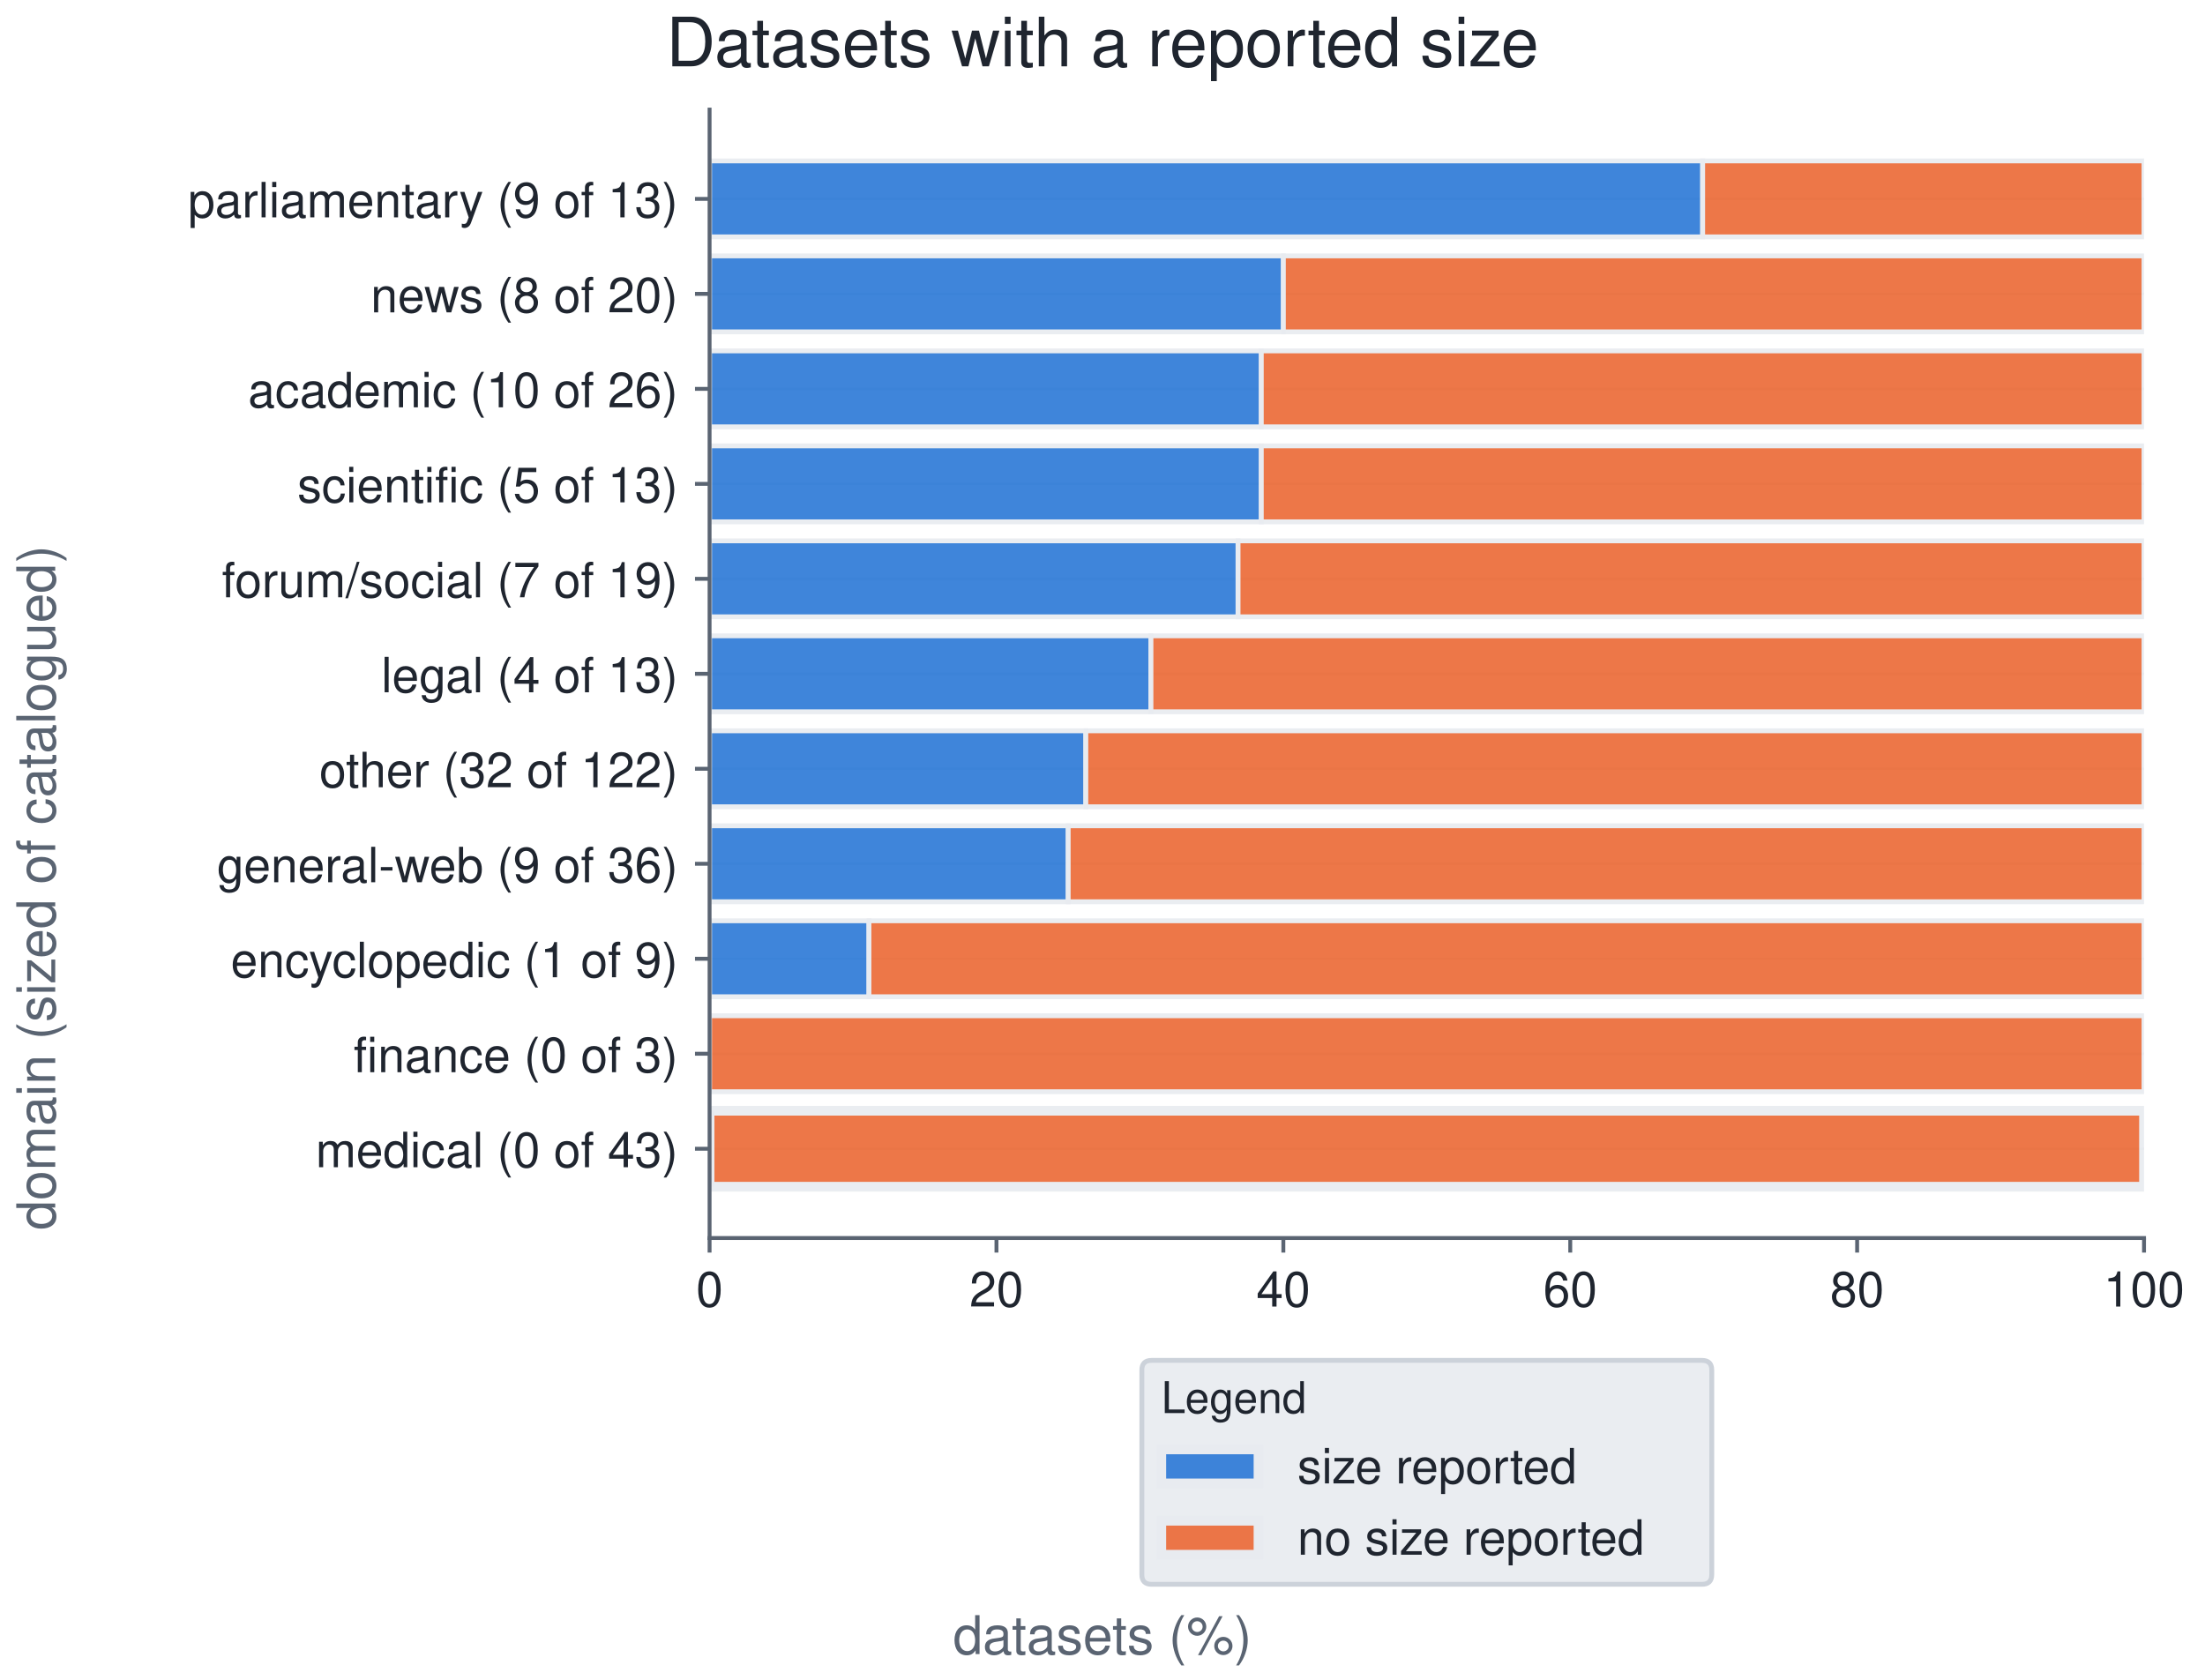
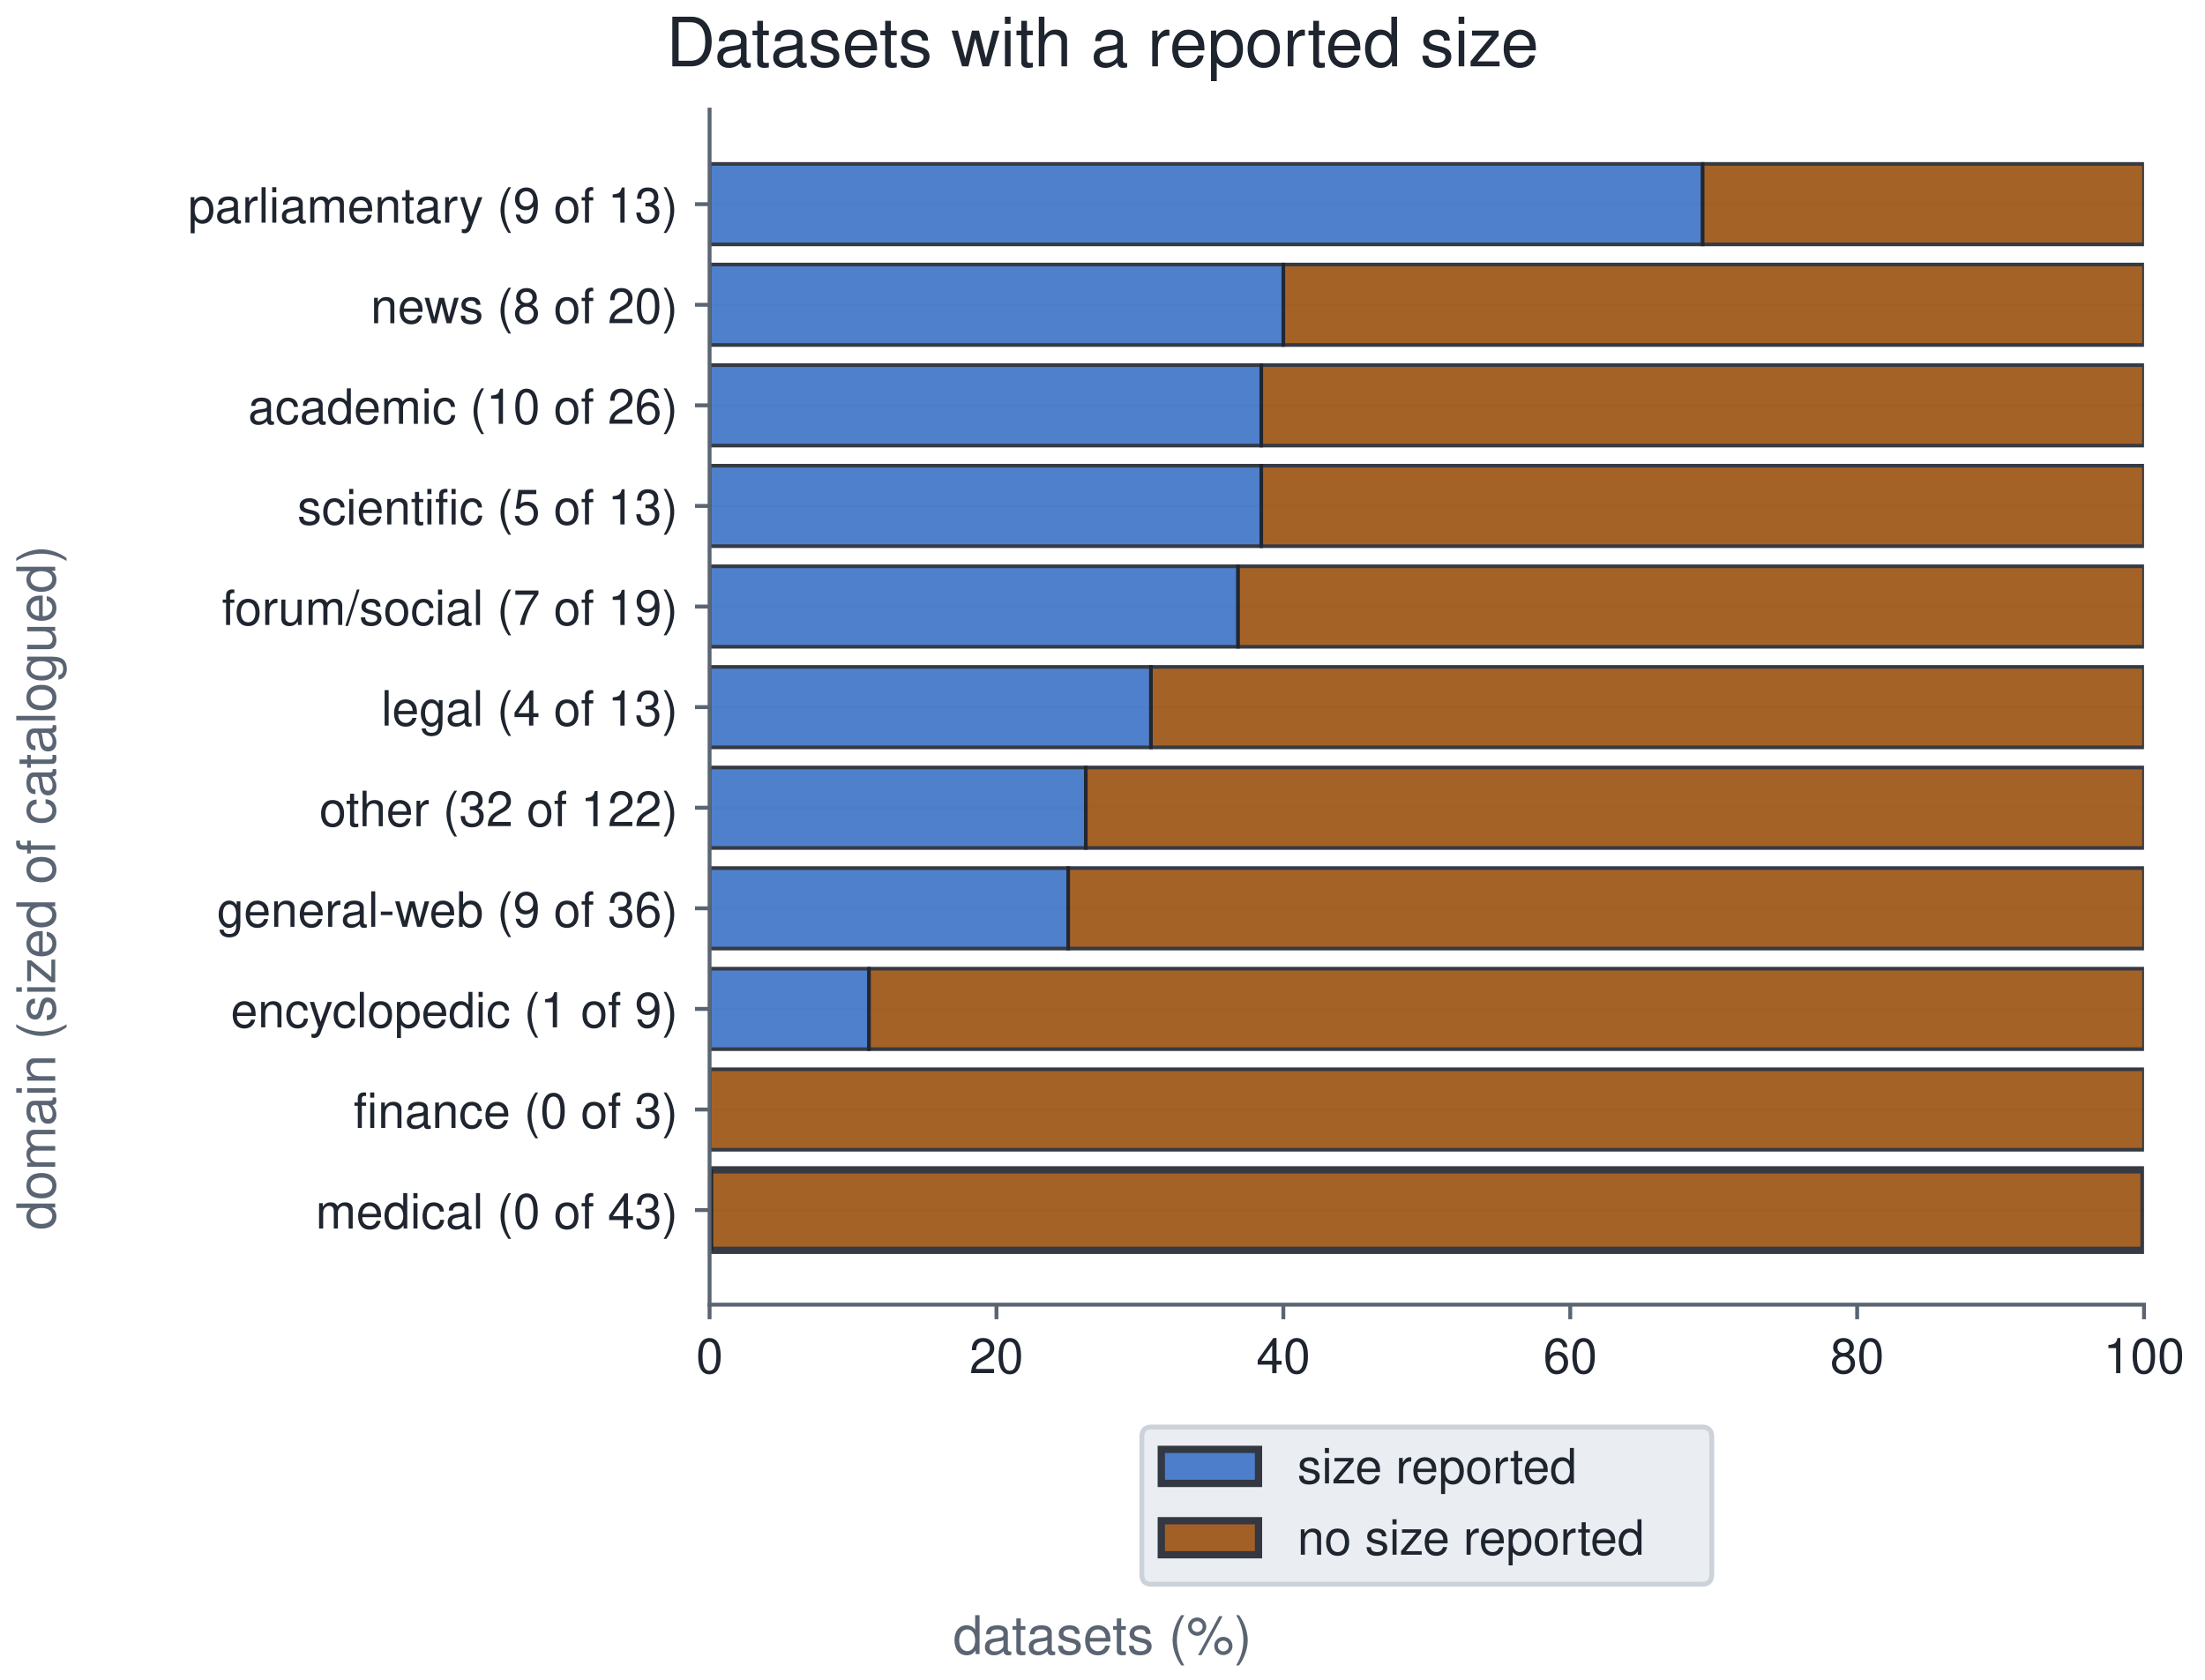
<svg xmlns="http://www.w3.org/2000/svg" xmlns:xlink="http://www.w3.org/1999/xlink" width="453.6pt" height="345.6pt" viewBox="0 0 453.6 345.6" version="1.1">
  <defs>
    <style type="text/css">*{stroke-linejoin: round; stroke-linecap: butt}</style>
  </defs>
  <g id="figure_1">
    <g id="patch_1">
      <path d="M 0 345.6  L 453.6 345.6  L 453.6 0  L 0 0  L 0 345.6  z " style="fill: none" />
    </g>
    <g id="axes_1">
      <g id="patch_2">
-         <path d="M 145.97 254.709  L 441.056 254.709  L 441.056 22.55  L 145.97 22.55  L 145.97 254.709  z " style="fill: none" />
+         <path d="M 145.97 268.419  L 441.056 268.419  L 441.056 22.55  L 145.97 22.55  L 145.97 268.419  z " style="fill: none" />
      </g>
      <g id="matplotlib.axis_1">
        <g id="xtick_1">
          <g id="line2d_1">
            <defs>
-               <path id="m4d29195cf6" d="M 0 0  L 0 3  " style="stroke: #5a6472; stroke-width: 0.8" />
+               <path id="m789725562f" d="M 0 0  L 0 3  " style="stroke: #5a6472; stroke-width: 0.8" />
            </defs>
            <g>
-               <use xlink:href="#m4d29195cf6" x="145.97" y="254.709" style="fill: #5a6472; stroke: #5a6472; stroke-width: 0.8" />
+               <use xlink:href="#m789725562f" x="145.97" y="268.419" style="fill: #5a6472; stroke: #5a6472; stroke-width: 0.8" />
            </g>
          </g>
          <g id="text_1">
-             <text style="font-size: 10px; font-family: 'Instrument Sans', 'Helvetica', 'Arial', sans-serif; text-anchor: middle; fill: #1f252f" x="145.97" y="268.807" transform="rotate(-0 145.9701 268.8071)">0</text>
+             <text style="font-size: 10px; font-family: 'Instrument Sans', 'Helvetica', 'Arial', sans-serif; text-anchor: middle; fill: #1f252f" x="145.97" y="282.517" transform="rotate(-0 145.9701 282.5174)">0</text>
          </g>
        </g>
        <g id="xtick_2">
          <g id="line2d_2">
            <g>
-               <use xlink:href="#m4d29195cf6" x="204.987" y="254.709" style="fill: #5a6472; stroke: #5a6472; stroke-width: 0.8" />
+               <use xlink:href="#m789725562f" x="204.987" y="268.419" style="fill: #5a6472; stroke: #5a6472; stroke-width: 0.8" />
            </g>
          </g>
          <g id="text_2">
-             <text style="font-size: 10px; font-family: 'Instrument Sans', 'Helvetica', 'Arial', sans-serif; text-anchor: middle; fill: #1f252f" x="204.987" y="268.807" transform="rotate(-0 204.9873 268.8071)">20</text>
+             <text style="font-size: 10px; font-family: 'Instrument Sans', 'Helvetica', 'Arial', sans-serif; text-anchor: middle; fill: #1f252f" x="204.987" y="282.517" transform="rotate(-0 204.9873 282.5174)">20</text>
          </g>
        </g>
        <g id="xtick_3">
          <g id="line2d_3">
            <g>
-               <use xlink:href="#m4d29195cf6" x="264.004" y="254.709" style="fill: #5a6472; stroke: #5a6472; stroke-width: 0.8" />
+               <use xlink:href="#m789725562f" x="264.004" y="268.419" style="fill: #5a6472; stroke: #5a6472; stroke-width: 0.8" />
            </g>
          </g>
          <g id="text_3">
-             <text style="font-size: 10px; font-family: 'Instrument Sans', 'Helvetica', 'Arial', sans-serif; text-anchor: middle; fill: #1f252f" x="264.004" y="268.807" transform="rotate(-0 264.0045 268.8071)">40</text>
+             <text style="font-size: 10px; font-family: 'Instrument Sans', 'Helvetica', 'Arial', sans-serif; text-anchor: middle; fill: #1f252f" x="264.004" y="282.517" transform="rotate(-0 264.0045 282.5174)">40</text>
          </g>
        </g>
        <g id="xtick_4">
          <g id="line2d_4">
            <g>
-               <use xlink:href="#m4d29195cf6" x="323.022" y="254.709" style="fill: #5a6472; stroke: #5a6472; stroke-width: 0.8" />
+               <use xlink:href="#m789725562f" x="323.022" y="268.419" style="fill: #5a6472; stroke: #5a6472; stroke-width: 0.8" />
            </g>
          </g>
          <g id="text_4">
-             <text style="font-size: 10px; font-family: 'Instrument Sans', 'Helvetica', 'Arial', sans-serif; text-anchor: middle; fill: #1f252f" x="323.022" y="268.807" transform="rotate(-0 323.0216 268.8071)">60</text>
+             <text style="font-size: 10px; font-family: 'Instrument Sans', 'Helvetica', 'Arial', sans-serif; text-anchor: middle; fill: #1f252f" x="323.022" y="282.517" transform="rotate(-0 323.0216 282.5174)">60</text>
          </g>
        </g>
        <g id="xtick_5">
          <g id="line2d_5">
            <g>
-               <use xlink:href="#m4d29195cf6" x="382.039" y="254.709" style="fill: #5a6472; stroke: #5a6472; stroke-width: 0.8" />
+               <use xlink:href="#m789725562f" x="382.039" y="268.419" style="fill: #5a6472; stroke: #5a6472; stroke-width: 0.8" />
            </g>
          </g>
          <g id="text_5">
-             <text style="font-size: 10px; font-family: 'Instrument Sans', 'Helvetica', 'Arial', sans-serif; text-anchor: middle; fill: #1f252f" x="382.039" y="268.807" transform="rotate(-0 382.0388 268.8071)">80</text>
+             <text style="font-size: 10px; font-family: 'Instrument Sans', 'Helvetica', 'Arial', sans-serif; text-anchor: middle; fill: #1f252f" x="382.039" y="282.517" transform="rotate(-0 382.0388 282.5174)">80</text>
          </g>
        </g>
        <g id="xtick_6">
          <g id="line2d_6">
            <g>
-               <use xlink:href="#m4d29195cf6" x="441.056" y="254.709" style="fill: #5a6472; stroke: #5a6472; stroke-width: 0.8" />
+               <use xlink:href="#m789725562f" x="441.056" y="268.419" style="fill: #5a6472; stroke: #5a6472; stroke-width: 0.8" />
            </g>
          </g>
          <g id="text_6">
-             <text style="font-size: 10px; font-family: 'Instrument Sans', 'Helvetica', 'Arial', sans-serif; text-anchor: middle; fill: #1f252f" x="441.056" y="268.807" transform="rotate(-0 441.056 268.8071)">100</text>
+             <text style="font-size: 10px; font-family: 'Instrument Sans', 'Helvetica', 'Arial', sans-serif; text-anchor: middle; fill: #1f252f" x="441.056" y="282.517" transform="rotate(-0 441.056 282.5174)">100</text>
          </g>
        </g>
      </g>
      <g id="matplotlib.axis_2">
        <g id="ytick_1">
          <g id="line2d_7">
-             <path d="M 145.97 236.339  L 441.056 236.339  " clip-path="url(#pf62cb11153)" style="fill: none; stroke: #c8ced7; stroke-opacity: 0.5; stroke-width: 0.5; stroke-linecap: square" />
+             <path d="M 145.97 248.965  L 441.056 248.965  " clip-path="url(#pca932cb360)" style="fill: none; stroke: #c8ced7; stroke-opacity: 0.5; stroke-width: 0.5; stroke-linecap: square" />
          </g>
          <g id="line2d_8">
            <defs>
-               <path id="mc9b520e742" d="M 0 0  L -3 0  " style="stroke: #5a6472; stroke-width: 0.8" />
+               <path id="m21b94323e0" d="M 0 0  L -3 0  " style="stroke: #5a6472; stroke-width: 0.8" />
            </defs>
            <g>
-               <use xlink:href="#mc9b520e742" x="145.97" y="236.339" style="fill: #5a6472; stroke: #5a6472; stroke-width: 0.8" />
+               <use xlink:href="#m21b94323e0" x="145.97" y="248.965" style="fill: #5a6472; stroke: #5a6472; stroke-width: 0.8" />
            </g>
          </g>
          <g id="text_7">
-             <text style="font-size: 10px; font-family: 'Instrument Sans', 'Helvetica', 'Arial', sans-serif; text-anchor: end; fill: #1f252f" x="139.47" y="240.138" transform="rotate(-0 139.4701 240.1384)">medical  (0 of 43)</text>
+             <text style="font-size: 10px; font-family: 'Instrument Sans', 'Helvetica', 'Arial', sans-serif; text-anchor: end; fill: #1f252f" x="139.47" y="252.764" transform="rotate(-0 139.4701 252.7639)">medical  (0 of 43)</text>
          </g>
        </g>
        <g id="ytick_2">
          <g id="line2d_9">
-             <path d="M 145.97 216.797  L 441.056 216.797  " clip-path="url(#pf62cb11153)" style="fill: none; stroke: #c8ced7; stroke-opacity: 0.5; stroke-width: 0.5; stroke-linecap: square" />
+             <path d="M 145.97 228.269  L 441.056 228.269  " clip-path="url(#pca932cb360)" style="fill: none; stroke: #c8ced7; stroke-opacity: 0.5; stroke-width: 0.5; stroke-linecap: square" />
          </g>
          <g id="line2d_10">
            <g>
-               <use xlink:href="#mc9b520e742" x="145.97" y="216.797" style="fill: #5a6472; stroke: #5a6472; stroke-width: 0.8" />
+               <use xlink:href="#m21b94323e0" x="145.97" y="228.269" style="fill: #5a6472; stroke: #5a6472; stroke-width: 0.8" />
            </g>
          </g>
          <g id="text_8">
-             <text style="font-size: 10px; font-family: 'Instrument Sans', 'Helvetica', 'Arial', sans-serif; text-anchor: end; fill: #1f252f" x="139.47" y="220.596" transform="rotate(-0 139.4701 220.5965)">finance  (0 of 3)</text>
+             <text style="font-size: 10px; font-family: 'Instrument Sans', 'Helvetica', 'Arial', sans-serif; text-anchor: end; fill: #1f252f" x="139.47" y="232.068" transform="rotate(-0 139.4701 232.0679)">finance  (0 of 3)</text>
          </g>
        </g>
        <g id="ytick_3">
          <g id="line2d_11">
-             <path d="M 145.97 197.255  L 441.056 197.255  " clip-path="url(#pf62cb11153)" style="fill: none; stroke: #c8ced7; stroke-opacity: 0.5; stroke-width: 0.5; stroke-linecap: square" />
+             <path d="M 145.97 207.573  L 441.056 207.573  " clip-path="url(#pca932cb360)" style="fill: none; stroke: #c8ced7; stroke-opacity: 0.5; stroke-width: 0.5; stroke-linecap: square" />
          </g>
          <g id="line2d_12">
            <g>
-               <use xlink:href="#mc9b520e742" x="145.97" y="197.255" style="fill: #5a6472; stroke: #5a6472; stroke-width: 0.8" />
+               <use xlink:href="#m21b94323e0" x="145.97" y="207.573" style="fill: #5a6472; stroke: #5a6472; stroke-width: 0.8" />
            </g>
          </g>
          <g id="text_9">
-             <text style="font-size: 10px; font-family: 'Instrument Sans', 'Helvetica', 'Arial', sans-serif; text-anchor: end; fill: #1f252f" x="139.47" y="201.054" transform="rotate(-0 139.4701 201.0545)">encyclopedic  (1 of 9)</text>
+             <text style="font-size: 10px; font-family: 'Instrument Sans', 'Helvetica', 'Arial', sans-serif; text-anchor: end; fill: #1f252f" x="139.47" y="211.372" transform="rotate(-0 139.4701 211.3718)">encyclopedic  (1 of 9)</text>
          </g>
        </g>
        <g id="ytick_4">
          <g id="line2d_13">
-             <path d="M 145.97 177.713  L 441.056 177.713  " clip-path="url(#pf62cb11153)" style="fill: none; stroke: #c8ced7; stroke-opacity: 0.5; stroke-width: 0.5; stroke-linecap: square" />
+             <path d="M 145.97 186.877  L 441.056 186.877  " clip-path="url(#pca932cb360)" style="fill: none; stroke: #c8ced7; stroke-opacity: 0.5; stroke-width: 0.5; stroke-linecap: square" />
          </g>
          <g id="line2d_14">
            <g>
-               <use xlink:href="#mc9b520e742" x="145.97" y="177.713" style="fill: #5a6472; stroke: #5a6472; stroke-width: 0.8" />
+               <use xlink:href="#m21b94323e0" x="145.97" y="186.877" style="fill: #5a6472; stroke: #5a6472; stroke-width: 0.8" />
            </g>
          </g>
          <g id="text_10">
-             <text style="font-size: 10px; font-family: 'Instrument Sans', 'Helvetica', 'Arial', sans-serif; text-anchor: end; fill: #1f252f" x="139.47" y="181.513" transform="rotate(-0 139.4701 181.5125)">general-web  (9 of 36)</text>
+             <text style="font-size: 10px; font-family: 'Instrument Sans', 'Helvetica', 'Arial', sans-serif; text-anchor: end; fill: #1f252f" x="139.47" y="190.676" transform="rotate(-0 139.4701 190.6758)">general-web  (9 of 36)</text>
          </g>
        </g>
        <g id="ytick_5">
          <g id="line2d_15">
-             <path d="M 145.97 158.171  L 441.056 158.171  " clip-path="url(#pf62cb11153)" style="fill: none; stroke: #c8ced7; stroke-opacity: 0.5; stroke-width: 0.5; stroke-linecap: square" />
+             <path d="M 145.97 166.181  L 441.056 166.181  " clip-path="url(#pca932cb360)" style="fill: none; stroke: #c8ced7; stroke-opacity: 0.5; stroke-width: 0.5; stroke-linecap: square" />
          </g>
          <g id="line2d_16">
            <g>
-               <use xlink:href="#mc9b520e742" x="145.97" y="158.171" style="fill: #5a6472; stroke: #5a6472; stroke-width: 0.8" />
+               <use xlink:href="#m21b94323e0" x="145.97" y="166.181" style="fill: #5a6472; stroke: #5a6472; stroke-width: 0.8" />
            </g>
          </g>
          <g id="text_11">
-             <text style="font-size: 10px; font-family: 'Instrument Sans', 'Helvetica', 'Arial', sans-serif; text-anchor: end; fill: #1f252f" x="139.47" y="161.971" transform="rotate(-0 139.4701 161.9706)">other  (32 of 122)</text>
+             <text style="font-size: 10px; font-family: 'Instrument Sans', 'Helvetica', 'Arial', sans-serif; text-anchor: end; fill: #1f252f" x="139.47" y="169.98" transform="rotate(-0 139.4701 169.9798)">other  (32 of 122)</text>
          </g>
        </g>
        <g id="ytick_6">
          <g id="line2d_17">
-             <path d="M 145.97 138.629  L 441.056 138.629  " clip-path="url(#pf62cb11153)" style="fill: none; stroke: #c8ced7; stroke-opacity: 0.5; stroke-width: 0.5; stroke-linecap: square" />
+             <path d="M 145.97 145.485  L 441.056 145.485  " clip-path="url(#pca932cb360)" style="fill: none; stroke: #c8ced7; stroke-opacity: 0.5; stroke-width: 0.5; stroke-linecap: square" />
          </g>
          <g id="line2d_18">
            <g>
-               <use xlink:href="#mc9b520e742" x="145.97" y="138.629" style="fill: #5a6472; stroke: #5a6472; stroke-width: 0.8" />
+               <use xlink:href="#m21b94323e0" x="145.97" y="145.485" style="fill: #5a6472; stroke: #5a6472; stroke-width: 0.8" />
            </g>
          </g>
          <g id="text_12">
-             <text style="font-size: 10px; font-family: 'Instrument Sans', 'Helvetica', 'Arial', sans-serif; text-anchor: end; fill: #1f252f" x="139.47" y="142.429" transform="rotate(-0 139.4701 142.4286)">legal  (4 of 13)</text>
+             <text style="font-size: 10px; font-family: 'Instrument Sans', 'Helvetica', 'Arial', sans-serif; text-anchor: end; fill: #1f252f" x="139.47" y="149.284" transform="rotate(-0 139.4701 149.2837)">legal  (4 of 13)</text>
          </g>
        </g>
        <g id="ytick_7">
          <g id="line2d_19">
-             <path d="M 145.97 119.087  L 441.056 119.087  " clip-path="url(#pf62cb11153)" style="fill: none; stroke: #c8ced7; stroke-opacity: 0.5; stroke-width: 0.5; stroke-linecap: square" />
+             <path d="M 145.97 124.788  L 441.056 124.788  " clip-path="url(#pca932cb360)" style="fill: none; stroke: #c8ced7; stroke-opacity: 0.5; stroke-width: 0.5; stroke-linecap: square" />
          </g>
          <g id="line2d_20">
            <g>
-               <use xlink:href="#mc9b520e742" x="145.97" y="119.087" style="fill: #5a6472; stroke: #5a6472; stroke-width: 0.8" />
+               <use xlink:href="#m21b94323e0" x="145.97" y="124.788" style="fill: #5a6472; stroke: #5a6472; stroke-width: 0.8" />
            </g>
          </g>
          <g id="text_13">
-             <text style="font-size: 10px; font-family: 'Instrument Sans', 'Helvetica', 'Arial', sans-serif; text-anchor: end; fill: #1f252f" x="139.47" y="122.887" transform="rotate(-0 139.4701 122.8866)">forum/social  (7 of 19)</text>
+             <text style="font-size: 10px; font-family: 'Instrument Sans', 'Helvetica', 'Arial', sans-serif; text-anchor: end; fill: #1f252f" x="139.47" y="128.588" transform="rotate(-0 139.4701 128.5877)">forum/social  (7 of 19)</text>
          </g>
        </g>
        <g id="ytick_8">
          <g id="line2d_21">
-             <path d="M 145.97 99.545  L 441.056 99.545  " clip-path="url(#pf62cb11153)" style="fill: none; stroke: #c8ced7; stroke-opacity: 0.5; stroke-width: 0.5; stroke-linecap: square" />
+             <path d="M 145.97 104.092  L 441.056 104.092  " clip-path="url(#pca932cb360)" style="fill: none; stroke: #c8ced7; stroke-opacity: 0.5; stroke-width: 0.5; stroke-linecap: square" />
          </g>
          <g id="line2d_22">
            <g>
-               <use xlink:href="#mc9b520e742" x="145.97" y="99.545" style="fill: #5a6472; stroke: #5a6472; stroke-width: 0.8" />
+               <use xlink:href="#m21b94323e0" x="145.97" y="104.092" style="fill: #5a6472; stroke: #5a6472; stroke-width: 0.8" />
            </g>
          </g>
          <g id="text_14">
-             <text style="font-size: 10px; font-family: 'Instrument Sans', 'Helvetica', 'Arial', sans-serif; text-anchor: end; fill: #1f252f" x="139.47" y="103.345" transform="rotate(-0 139.4701 103.3447)">scientific  (5 of 13)</text>
+             <text style="font-size: 10px; font-family: 'Instrument Sans', 'Helvetica', 'Arial', sans-serif; text-anchor: end; fill: #1f252f" x="139.47" y="107.892" transform="rotate(-0 139.4701 107.8917)">scientific  (5 of 13)</text>
          </g>
        </g>
        <g id="ytick_9">
          <g id="line2d_23">
-             <path d="M 145.97 80.003  L 441.056 80.003  " clip-path="url(#pf62cb11153)" style="fill: none; stroke: #c8ced7; stroke-opacity: 0.5; stroke-width: 0.5; stroke-linecap: square" />
+             <path d="M 145.97 83.396  L 441.056 83.396  " clip-path="url(#pca932cb360)" style="fill: none; stroke: #c8ced7; stroke-opacity: 0.5; stroke-width: 0.5; stroke-linecap: square" />
          </g>
          <g id="line2d_24">
            <g>
-               <use xlink:href="#mc9b520e742" x="145.97" y="80.003" style="fill: #5a6472; stroke: #5a6472; stroke-width: 0.8" />
+               <use xlink:href="#m21b94323e0" x="145.97" y="83.396" style="fill: #5a6472; stroke: #5a6472; stroke-width: 0.8" />
            </g>
          </g>
          <g id="text_15">
-             <text style="font-size: 10px; font-family: 'Instrument Sans', 'Helvetica', 'Arial', sans-serif; text-anchor: end; fill: #1f252f" x="139.47" y="83.803" transform="rotate(-0 139.4701 83.80269)">academic  (10 of 26)</text>
+             <text style="font-size: 10px; font-family: 'Instrument Sans', 'Helvetica', 'Arial', sans-serif; text-anchor: end; fill: #1f252f" x="139.47" y="87.196" transform="rotate(-0 139.4701 87.19565)">academic  (10 of 26)</text>
          </g>
        </g>
        <g id="ytick_10">
          <g id="line2d_25">
-             <path d="M 145.97 60.462  L 441.056 60.462  " clip-path="url(#pf62cb11153)" style="fill: none; stroke: #c8ced7; stroke-opacity: 0.5; stroke-width: 0.5; stroke-linecap: square" />
+             <path d="M 145.97 62.7  L 441.056 62.7  " clip-path="url(#pca932cb360)" style="fill: none; stroke: #c8ced7; stroke-opacity: 0.5; stroke-width: 0.5; stroke-linecap: square" />
          </g>
          <g id="line2d_26">
            <g>
-               <use xlink:href="#mc9b520e742" x="145.97" y="60.462" style="fill: #5a6472; stroke: #5a6472; stroke-width: 0.8" />
+               <use xlink:href="#m21b94323e0" x="145.97" y="62.7" style="fill: #5a6472; stroke: #5a6472; stroke-width: 0.8" />
            </g>
          </g>
          <g id="text_16">
-             <text style="font-size: 10px; font-family: 'Instrument Sans', 'Helvetica', 'Arial', sans-serif; text-anchor: end; fill: #1f252f" x="139.47" y="64.261" transform="rotate(-0 139.4701 64.26073)">news  (8 of 20)</text>
+             <text style="font-size: 10px; font-family: 'Instrument Sans', 'Helvetica', 'Arial', sans-serif; text-anchor: end; fill: #1f252f" x="139.47" y="66.5" transform="rotate(-0 139.4701 66.49962)">news  (8 of 20)</text>
          </g>
        </g>
        <g id="ytick_11">
          <g id="line2d_27">
-             <path d="M 145.97 40.92  L 441.056 40.92  " clip-path="url(#pf62cb11153)" style="fill: none; stroke: #c8ced7; stroke-opacity: 0.5; stroke-width: 0.5; stroke-linecap: square" />
+             <path d="M 145.97 42.004  L 441.056 42.004  " clip-path="url(#pca932cb360)" style="fill: none; stroke: #c8ced7; stroke-opacity: 0.5; stroke-width: 0.5; stroke-linecap: square" />
          </g>
          <g id="line2d_28">
            <g>
-               <use xlink:href="#mc9b520e742" x="145.97" y="40.92" style="fill: #5a6472; stroke: #5a6472; stroke-width: 0.8" />
+               <use xlink:href="#m21b94323e0" x="145.97" y="42.004" style="fill: #5a6472; stroke: #5a6472; stroke-width: 0.8" />
            </g>
          </g>
          <g id="text_17">
-             <text style="font-size: 10px; font-family: 'Instrument Sans', 'Helvetica', 'Arial', sans-serif; text-anchor: end; fill: #1f252f" x="139.47" y="44.719" transform="rotate(-0 139.4701 44.71876)">parliamentary  (9 of 13)</text>
+             <text style="font-size: 10px; font-family: 'Instrument Sans', 'Helvetica', 'Arial', sans-serif; text-anchor: end; fill: #1f252f" x="139.47" y="45.804" transform="rotate(-0 139.4701 45.80358)">parliamentary  (9 of 13)</text>
          </g>
        </g>
      </g>
      <g id="patch_3">
-         <path d="M 145.97 224.614  L 145.97 224.614  L 145.97 208.98  L 145.97 208.98  z " clip-path="url(#pf62cb11153)" style="fill: #2a78d6; opacity: 0.9; stroke: #e8ebf0; stroke-linejoin: miter" />
+         <path d="M 145.97 236.547  L 145.97 236.547  L 145.97 219.99  L 145.97 219.99  z " clip-path="url(#pca932cb360)" style="fill: #3b72c6; opacity: 0.9; stroke: #1f252f; stroke-width: 0.75; stroke-linejoin: miter" />
      </g>
      <g id="patch_4">
-         <path d="M 145.97 205.072  L 178.757 205.072  L 178.757 189.438  L 145.97 189.438  z " clip-path="url(#pf62cb11153)" style="fill: #2a78d6; opacity: 0.9; stroke: #e8ebf0; stroke-linejoin: miter" />
+         <path d="M 145.97 215.851  L 178.757 215.851  L 178.757 199.294  L 145.97 199.294  z " clip-path="url(#pca932cb360)" style="fill: #3b72c6; opacity: 0.9; stroke: #1f252f; stroke-width: 0.75; stroke-linejoin: miter" />
      </g>
      <g id="patch_5">
-         <path d="M 145.97 185.53  L 219.742 185.53  L 219.742 169.897  L 145.97 169.897  z " clip-path="url(#pf62cb11153)" style="fill: #2a78d6; opacity: 0.9; stroke: #e8ebf0; stroke-linejoin: miter" />
+         <path d="M 145.97 195.155  L 219.742 195.155  L 219.742 178.598  L 145.97 178.598  z " clip-path="url(#pca932cb360)" style="fill: #3b72c6; opacity: 0.9; stroke: #1f252f; stroke-width: 0.75; stroke-linejoin: miter" />
      </g>
      <g id="patch_6">
-         <path d="M 145.97 165.988  L 223.37 165.988  L 223.37 150.355  L 145.97 150.355  z " clip-path="url(#pf62cb11153)" style="fill: #2a78d6; opacity: 0.9; stroke: #e8ebf0; stroke-linejoin: miter" />
+         <path d="M 145.97 174.459  L 223.37 174.459  L 223.37 157.902  L 145.97 157.902  z " clip-path="url(#pca932cb360)" style="fill: #3b72c6; opacity: 0.9; stroke: #1f252f; stroke-width: 0.75; stroke-linejoin: miter" />
      </g>
      <g id="patch_7">
-         <path d="M 145.97 146.446  L 236.766 146.446  L 236.766 130.813  L 145.97 130.813  z " clip-path="url(#pf62cb11153)" style="fill: #2a78d6; opacity: 0.9; stroke: #e8ebf0; stroke-linejoin: miter" />
+         <path d="M 145.97 153.763  L 236.766 153.763  L 236.766 137.206  L 145.97 137.206  z " clip-path="url(#pca932cb360)" style="fill: #3b72c6; opacity: 0.9; stroke: #1f252f; stroke-width: 0.75; stroke-linejoin: miter" />
      </g>
      <g id="patch_8">
-         <path d="M 145.97 126.904  L 254.686 126.904  L 254.686 111.271  L 145.97 111.271  z " clip-path="url(#pf62cb11153)" style="fill: #2a78d6; opacity: 0.9; stroke: #e8ebf0; stroke-linejoin: miter" />
+         <path d="M 145.97 133.067  L 254.686 133.067  L 254.686 116.51  L 145.97 116.51  z " clip-path="url(#pca932cb360)" style="fill: #3b72c6; opacity: 0.9; stroke: #1f252f; stroke-width: 0.75; stroke-linejoin: miter" />
      </g>
      <g id="patch_9">
-         <path d="M 145.97 107.362  L 259.465 107.362  L 259.465 91.729  L 145.97 91.729  z " clip-path="url(#pf62cb11153)" style="fill: #2a78d6; opacity: 0.9; stroke: #e8ebf0; stroke-linejoin: miter" />
+         <path d="M 145.97 112.371  L 259.465 112.371  L 259.465 95.814  L 145.97 95.814  z " clip-path="url(#pca932cb360)" style="fill: #3b72c6; opacity: 0.9; stroke: #1f252f; stroke-width: 0.75; stroke-linejoin: miter" />
      </g>
      <g id="patch_10">
-         <path d="M 145.97 87.82  L 259.465 87.82  L 259.465 72.187  L 145.97 72.187  z " clip-path="url(#pf62cb11153)" style="fill: #2a78d6; opacity: 0.9; stroke: #e8ebf0; stroke-linejoin: miter" />
+         <path d="M 145.97 91.675  L 259.465 91.675  L 259.465 75.118  L 145.97 75.118  z " clip-path="url(#pca932cb360)" style="fill: #3b72c6; opacity: 0.9; stroke: #1f252f; stroke-width: 0.75; stroke-linejoin: miter" />
      </g>
      <g id="patch_11">
-         <path d="M 145.97 68.278  L 264.004 68.278  L 264.004 52.645  L 145.97 52.645  z " clip-path="url(#pf62cb11153)" style="fill: #2a78d6; opacity: 0.9; stroke: #e8ebf0; stroke-linejoin: miter" />
+         <path d="M 145.97 70.979  L 264.004 70.979  L 264.004 54.422  L 145.97 54.422  z " clip-path="url(#pca932cb360)" style="fill: #3b72c6; opacity: 0.9; stroke: #1f252f; stroke-width: 0.75; stroke-linejoin: miter" />
      </g>
      <g id="patch_12">
-         <path d="M 145.97 48.736  L 350.26 48.736  L 350.26 33.103  L 145.97 33.103  z " clip-path="url(#pf62cb11153)" style="fill: #2a78d6; opacity: 0.9; stroke: #e8ebf0; stroke-linejoin: miter" />
+         <path d="M 145.97 50.283  L 350.26 50.283  L 350.26 33.726  L 145.97 33.726  z " clip-path="url(#pca932cb360)" style="fill: #3b72c6; opacity: 0.9; stroke: #1f252f; stroke-width: 0.75; stroke-linejoin: miter" />
      </g>
      <g id="patch_13">
-         <path d="M 145.97 224.614  L 441.056 224.614  L 441.056 208.98  L 145.97 208.98  z " clip-path="url(#pf62cb11153)" style="fill: #eb6834; opacity: 0.9; stroke: #e8ebf0; stroke-linejoin: miter" />
+         <path d="M 145.97 236.547  L 441.056 236.547  L 441.056 219.99  L 145.97 219.99  z " clip-path="url(#pca932cb360)" style="fill: #9b510f; opacity: 0.9; stroke: #1f252f; stroke-width: 0.75; stroke-linejoin: miter" />
      </g>
      <g id="patch_14">
-         <path d="M 178.757 205.072  L 441.056 205.072  L 441.056 189.438  L 178.757 189.438  z " clip-path="url(#pf62cb11153)" style="fill: #eb6834; opacity: 0.9; stroke: #e8ebf0; stroke-linejoin: miter" />
+         <path d="M 178.757 215.851  L 441.056 215.851  L 441.056 199.294  L 178.757 199.294  z " clip-path="url(#pca932cb360)" style="fill: #9b510f; opacity: 0.9; stroke: #1f252f; stroke-width: 0.75; stroke-linejoin: miter" />
      </g>
      <g id="patch_15">
-         <path d="M 219.742 185.53  L 441.056 185.53  L 441.056 169.897  L 219.742 169.897  z " clip-path="url(#pf62cb11153)" style="fill: #eb6834; opacity: 0.9; stroke: #e8ebf0; stroke-linejoin: miter" />
+         <path d="M 219.742 195.155  L 441.056 195.155  L 441.056 178.598  L 219.742 178.598  z " clip-path="url(#pca932cb360)" style="fill: #9b510f; opacity: 0.9; stroke: #1f252f; stroke-width: 0.75; stroke-linejoin: miter" />
      </g>
      <g id="patch_16">
-         <path d="M 223.37 165.988  L 441.056 165.988  L 441.056 150.355  L 223.37 150.355  z " clip-path="url(#pf62cb11153)" style="fill: #eb6834; opacity: 0.9; stroke: #e8ebf0; stroke-linejoin: miter" />
+         <path d="M 223.37 174.459  L 441.056 174.459  L 441.056 157.902  L 223.37 157.902  z " clip-path="url(#pca932cb360)" style="fill: #9b510f; opacity: 0.9; stroke: #1f252f; stroke-width: 0.75; stroke-linejoin: miter" />
      </g>
      <g id="patch_17">
-         <path d="M 236.766 146.446  L 441.056 146.446  L 441.056 130.813  L 236.766 130.813  z " clip-path="url(#pf62cb11153)" style="fill: #eb6834; opacity: 0.9; stroke: #e8ebf0; stroke-linejoin: miter" />
+         <path d="M 236.766 153.763  L 441.056 153.763  L 441.056 137.206  L 236.766 137.206  z " clip-path="url(#pca932cb360)" style="fill: #9b510f; opacity: 0.9; stroke: #1f252f; stroke-width: 0.75; stroke-linejoin: miter" />
      </g>
      <g id="patch_18">
-         <path d="M 254.686 126.904  L 441.056 126.904  L 441.056 111.271  L 254.686 111.271  z " clip-path="url(#pf62cb11153)" style="fill: #eb6834; opacity: 0.9; stroke: #e8ebf0; stroke-linejoin: miter" />
+         <path d="M 254.686 133.067  L 441.056 133.067  L 441.056 116.51  L 254.686 116.51  z " clip-path="url(#pca932cb360)" style="fill: #9b510f; opacity: 0.9; stroke: #1f252f; stroke-width: 0.75; stroke-linejoin: miter" />
      </g>
      <g id="patch_19">
-         <path d="M 259.465 107.362  L 441.056 107.362  L 441.056 91.729  L 259.465 91.729  z " clip-path="url(#pf62cb11153)" style="fill: #eb6834; opacity: 0.9; stroke: #e8ebf0; stroke-linejoin: miter" />
+         <path d="M 259.465 112.371  L 441.056 112.371  L 441.056 95.814  L 259.465 95.814  z " clip-path="url(#pca932cb360)" style="fill: #9b510f; opacity: 0.9; stroke: #1f252f; stroke-width: 0.75; stroke-linejoin: miter" />
      </g>
      <g id="patch_20">
-         <path d="M 259.465 87.82  L 441.056 87.82  L 441.056 72.187  L 259.465 72.187  z " clip-path="url(#pf62cb11153)" style="fill: #eb6834; opacity: 0.9; stroke: #e8ebf0; stroke-linejoin: miter" />
+         <path d="M 259.465 91.675  L 441.056 91.675  L 441.056 75.118  L 259.465 75.118  z " clip-path="url(#pca932cb360)" style="fill: #9b510f; opacity: 0.9; stroke: #1f252f; stroke-width: 0.75; stroke-linejoin: miter" />
      </g>
      <g id="patch_21">
-         <path d="M 264.004 68.278  L 441.056 68.278  L 441.056 52.645  L 264.004 52.645  z " clip-path="url(#pf62cb11153)" style="fill: #eb6834; opacity: 0.9; stroke: #e8ebf0; stroke-linejoin: miter" />
+         <path d="M 264.004 70.979  L 441.056 70.979  L 441.056 54.422  L 264.004 54.422  z " clip-path="url(#pca932cb360)" style="fill: #9b510f; opacity: 0.9; stroke: #1f252f; stroke-width: 0.75; stroke-linejoin: miter" />
      </g>
      <g id="patch_22">
-         <path d="M 350.26 48.736  L 441.056 48.736  L 441.056 33.103  L 350.26 33.103  z " clip-path="url(#pf62cb11153)" style="fill: #eb6834; opacity: 0.9; stroke: #e8ebf0; stroke-linejoin: miter" />
+         <path d="M 350.26 50.283  L 441.056 50.283  L 441.056 33.726  L 350.26 33.726  z " clip-path="url(#pca932cb360)" style="fill: #9b510f; opacity: 0.9; stroke: #1f252f; stroke-width: 0.75; stroke-linejoin: miter" />
      </g>
      <g id="patch_23">
-         <path d="M 145.97 244.156  L 145.97 244.156  L 145.97 228.522  L 145.97 228.522  z " clip-path="url(#pf62cb11153)" style="fill: #2a78d6; opacity: 0.9; stroke: #e8ebf0; stroke-width: 2; stroke-linejoin: miter" />
+         <path d="M 145.97 257.243  L 145.97 257.243  L 145.97 240.686  L 145.97 240.686  z " clip-path="url(#pca932cb360)" style="fill: #3b72c6; opacity: 0.9; stroke: #1f252f; stroke-width: 1.5; stroke-linejoin: miter" />
      </g>
      <g id="patch_24">
-         <path d="M 145.97 244.156  L 441.056 244.156  L 441.056 228.522  L 145.97 228.522  z " clip-path="url(#pf62cb11153)" style="fill: #eb6834; opacity: 0.9; stroke: #e8ebf0; stroke-width: 2; stroke-linejoin: miter" />
+         <path d="M 145.97 257.243  L 441.056 257.243  L 441.056 240.686  L 145.97 240.686  z " clip-path="url(#pca932cb360)" style="fill: #9b510f; opacity: 0.9; stroke: #1f252f; stroke-width: 1.5; stroke-linejoin: miter" />
      </g>
      <g id="legend_1">
        <g id="patch_25">
-           <path d="M 236.893 325.953  L 350.133 325.953  Q 352.133 325.953 352.133 323.953  L 352.133 281.887  Q 352.133 279.887 350.133 279.887  L 236.893 279.887  Q 234.893 279.887 234.893 281.887  L 234.893 323.953  Q 234.893 325.953 236.893 325.953  z " style="fill: #e8ebf0; opacity: 0.92; stroke: #c8ced7; stroke-linejoin: miter" />
+           <path d="M 236.893 325.953  L 350.133 325.953  Q 352.133 325.953 352.133 323.953  L 352.133 295.597  Q 352.133 293.597 350.133 293.597  L 236.893 293.597  Q 234.893 293.597 234.893 295.597  L 234.893 323.953  Q 234.893 325.953 236.893 325.953  z " style="fill: #e8ebf0; opacity: 0.92; stroke: #c8ced7; stroke-linejoin: miter" />
+         </g>
+         <g id="patch_26">
+           <path d="M 238.893 305.196  L 258.893 305.196  L 258.893 298.196  L 238.893 298.196  z " style="fill: #3b72c6; opacity: 0.9; stroke: #1f252f; stroke-width: 1.5; stroke-linejoin: miter" />
        </g>
        <g id="text_18">
-           <text style="font-size: 9px; font-family: 'Instrument Sans', 'Helvetica', 'Arial', sans-serif; text-anchor: start; fill: #1f252f" x="238.893" y="290.725" transform="rotate(-0 238.8927 290.7254)">Legend</text>
-         </g>
-         <g id="patch_26">
-           <path d="M 238.893 305.196  L 258.893 305.196  L 258.893 298.196  L 238.893 298.196  z " style="fill: #2a78d6; opacity: 0.9; stroke: #e8ebf0; stroke-width: 2; stroke-linejoin: miter" />
+           <text style="font-size: 10px; font-family: 'Instrument Sans', 'Helvetica', 'Arial', sans-serif; text-anchor: start; fill: #1f252f" x="266.893" y="305.196" transform="rotate(-0 266.8927 305.1955)">size reported</text>
+         </g>
+         <g id="patch_27">
+           <path d="M 238.893 319.874  L 258.893 319.874  L 258.893 312.874  L 238.893 312.874  z " style="fill: #9b510f; opacity: 0.9; stroke: #1f252f; stroke-width: 1.5; stroke-linejoin: miter" />
        </g>
        <g id="text_19">
-           <text style="font-size: 10px; font-family: 'Instrument Sans', 'Helvetica', 'Arial', sans-serif; text-anchor: start; fill: #1f252f" x="266.893" y="305.196" transform="rotate(-0 266.8927 305.1955)">size reported</text>
-         </g>
-         <g id="patch_27">
-           <path d="M 238.893 319.874  L 258.893 319.874  L 258.893 312.874  L 238.893 312.874  z " style="fill: #eb6834; opacity: 0.9; stroke: #e8ebf0; stroke-width: 2; stroke-linejoin: miter" />
-         </g>
-         <g id="text_20">
          <text style="font-size: 10px; font-family: 'Instrument Sans', 'Helvetica', 'Arial', sans-serif; text-anchor: start; fill: #1f252f" x="266.893" y="319.874" transform="rotate(-0 266.8927 319.8737)">no size reported</text>
        </g>
      </g>
      <g id="patch_28">
-         <path d="M 145.97 254.709  L 145.97 22.55  " style="fill: none; stroke: #5a6472; stroke-width: 0.8; stroke-linejoin: miter; stroke-linecap: square" />
+         <path d="M 145.97 268.419  L 145.97 22.55  " style="fill: none; stroke: #5a6472; stroke-width: 0.8; stroke-linejoin: miter; stroke-linecap: square" />
      </g>
      <g id="patch_29">
-         <path d="M 145.97 254.709  L 441.056 254.709  " style="fill: none; stroke: #5a6472; stroke-width: 0.8; stroke-linejoin: miter; stroke-linecap: square" />
-       </g>
+         <path d="M 145.97 268.419  L 441.056 268.419  " style="fill: none; stroke: #5a6472; stroke-width: 0.8; stroke-linejoin: miter; stroke-linecap: square" />
+       </g>
+     </g>
+     <g id="text_20">
+       <text style="font-size: 14px; font-family: 'Instrument Sans', 'Helvetica', 'Arial', sans-serif; text-anchor: middle; fill: #1f252f" x="226.8" y="13.638" transform="rotate(-0 226.8 13.63805)">Datasets with a reported size</text>
    </g>
    <g id="text_21">
-       <text style="font-size: 14px; font-family: 'Instrument Sans', 'Helvetica', 'Arial', sans-serif; text-anchor: middle; fill: #1f252f" x="226.8" y="13.638" transform="rotate(-0 226.8 13.63805)">Datasets with a reported size</text>
+       <text style="font-size: 11px; font-family: 'Instrument Sans', 'Helvetica', 'Arial', sans-serif; text-anchor: middle; fill: #5a6472" x="226.8" y="340.312" transform="rotate(-0 226.8 340.3121)">datasets (%)</text>
    </g>
    <g id="text_22">
-       <text style="font-size: 11px; font-family: 'Instrument Sans', 'Helvetica', 'Arial', sans-serif; text-anchor: middle; fill: #5a6472" x="226.8" y="340.312" transform="rotate(-0 226.8 340.3121)">datasets (%)</text>
-     </g>
-     <g id="text_23">
      <text style="font-size: 11px; font-family: 'Instrument Sans', 'Helvetica', 'Arial', sans-serif; fill: #5a6472" transform="translate(11.35852 253.0588) rotate(-90)">domain (sized of catalogued)</text>
    </g>
  </g>
  <defs>
-     <clipPath id="pf62cb11153">
-       <rect x="145.97" y="22.55" width="295.086" height="232.159" />
+     <clipPath id="pca932cb360">
+       <rect x="145.97" y="22.55" width="295.086" height="245.869" />
    </clipPath>
  </defs>
</svg>
